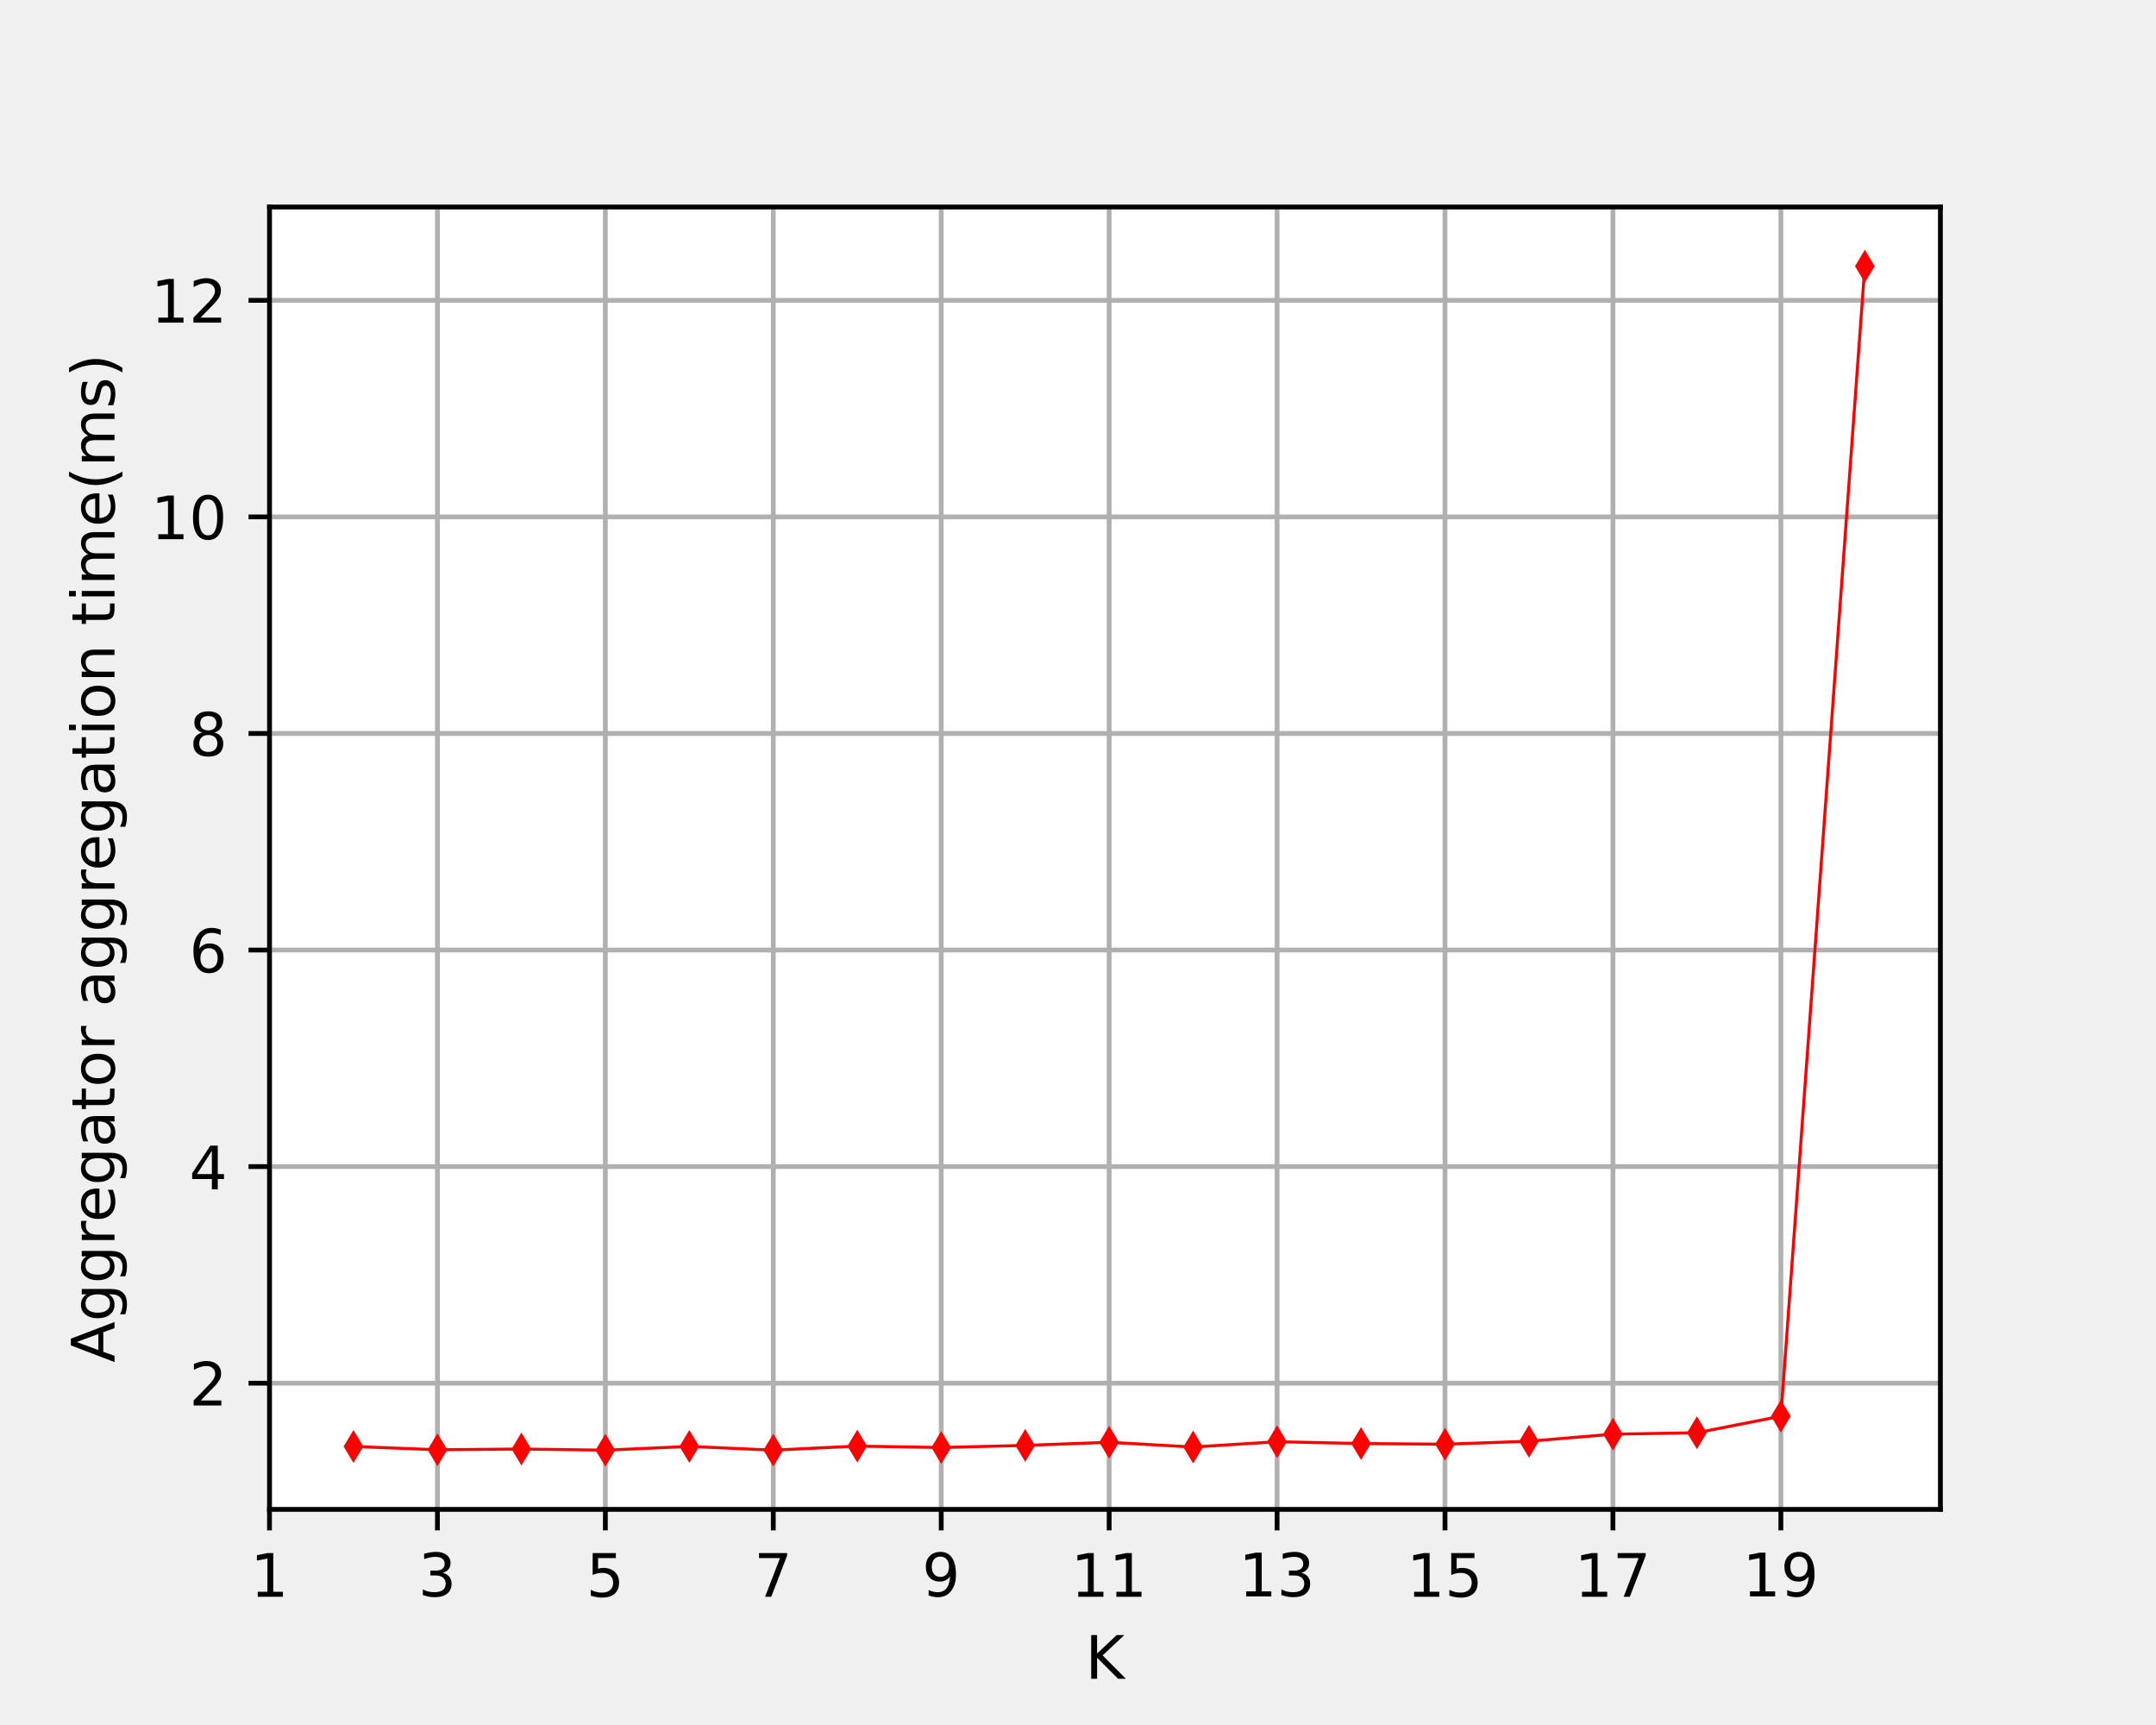
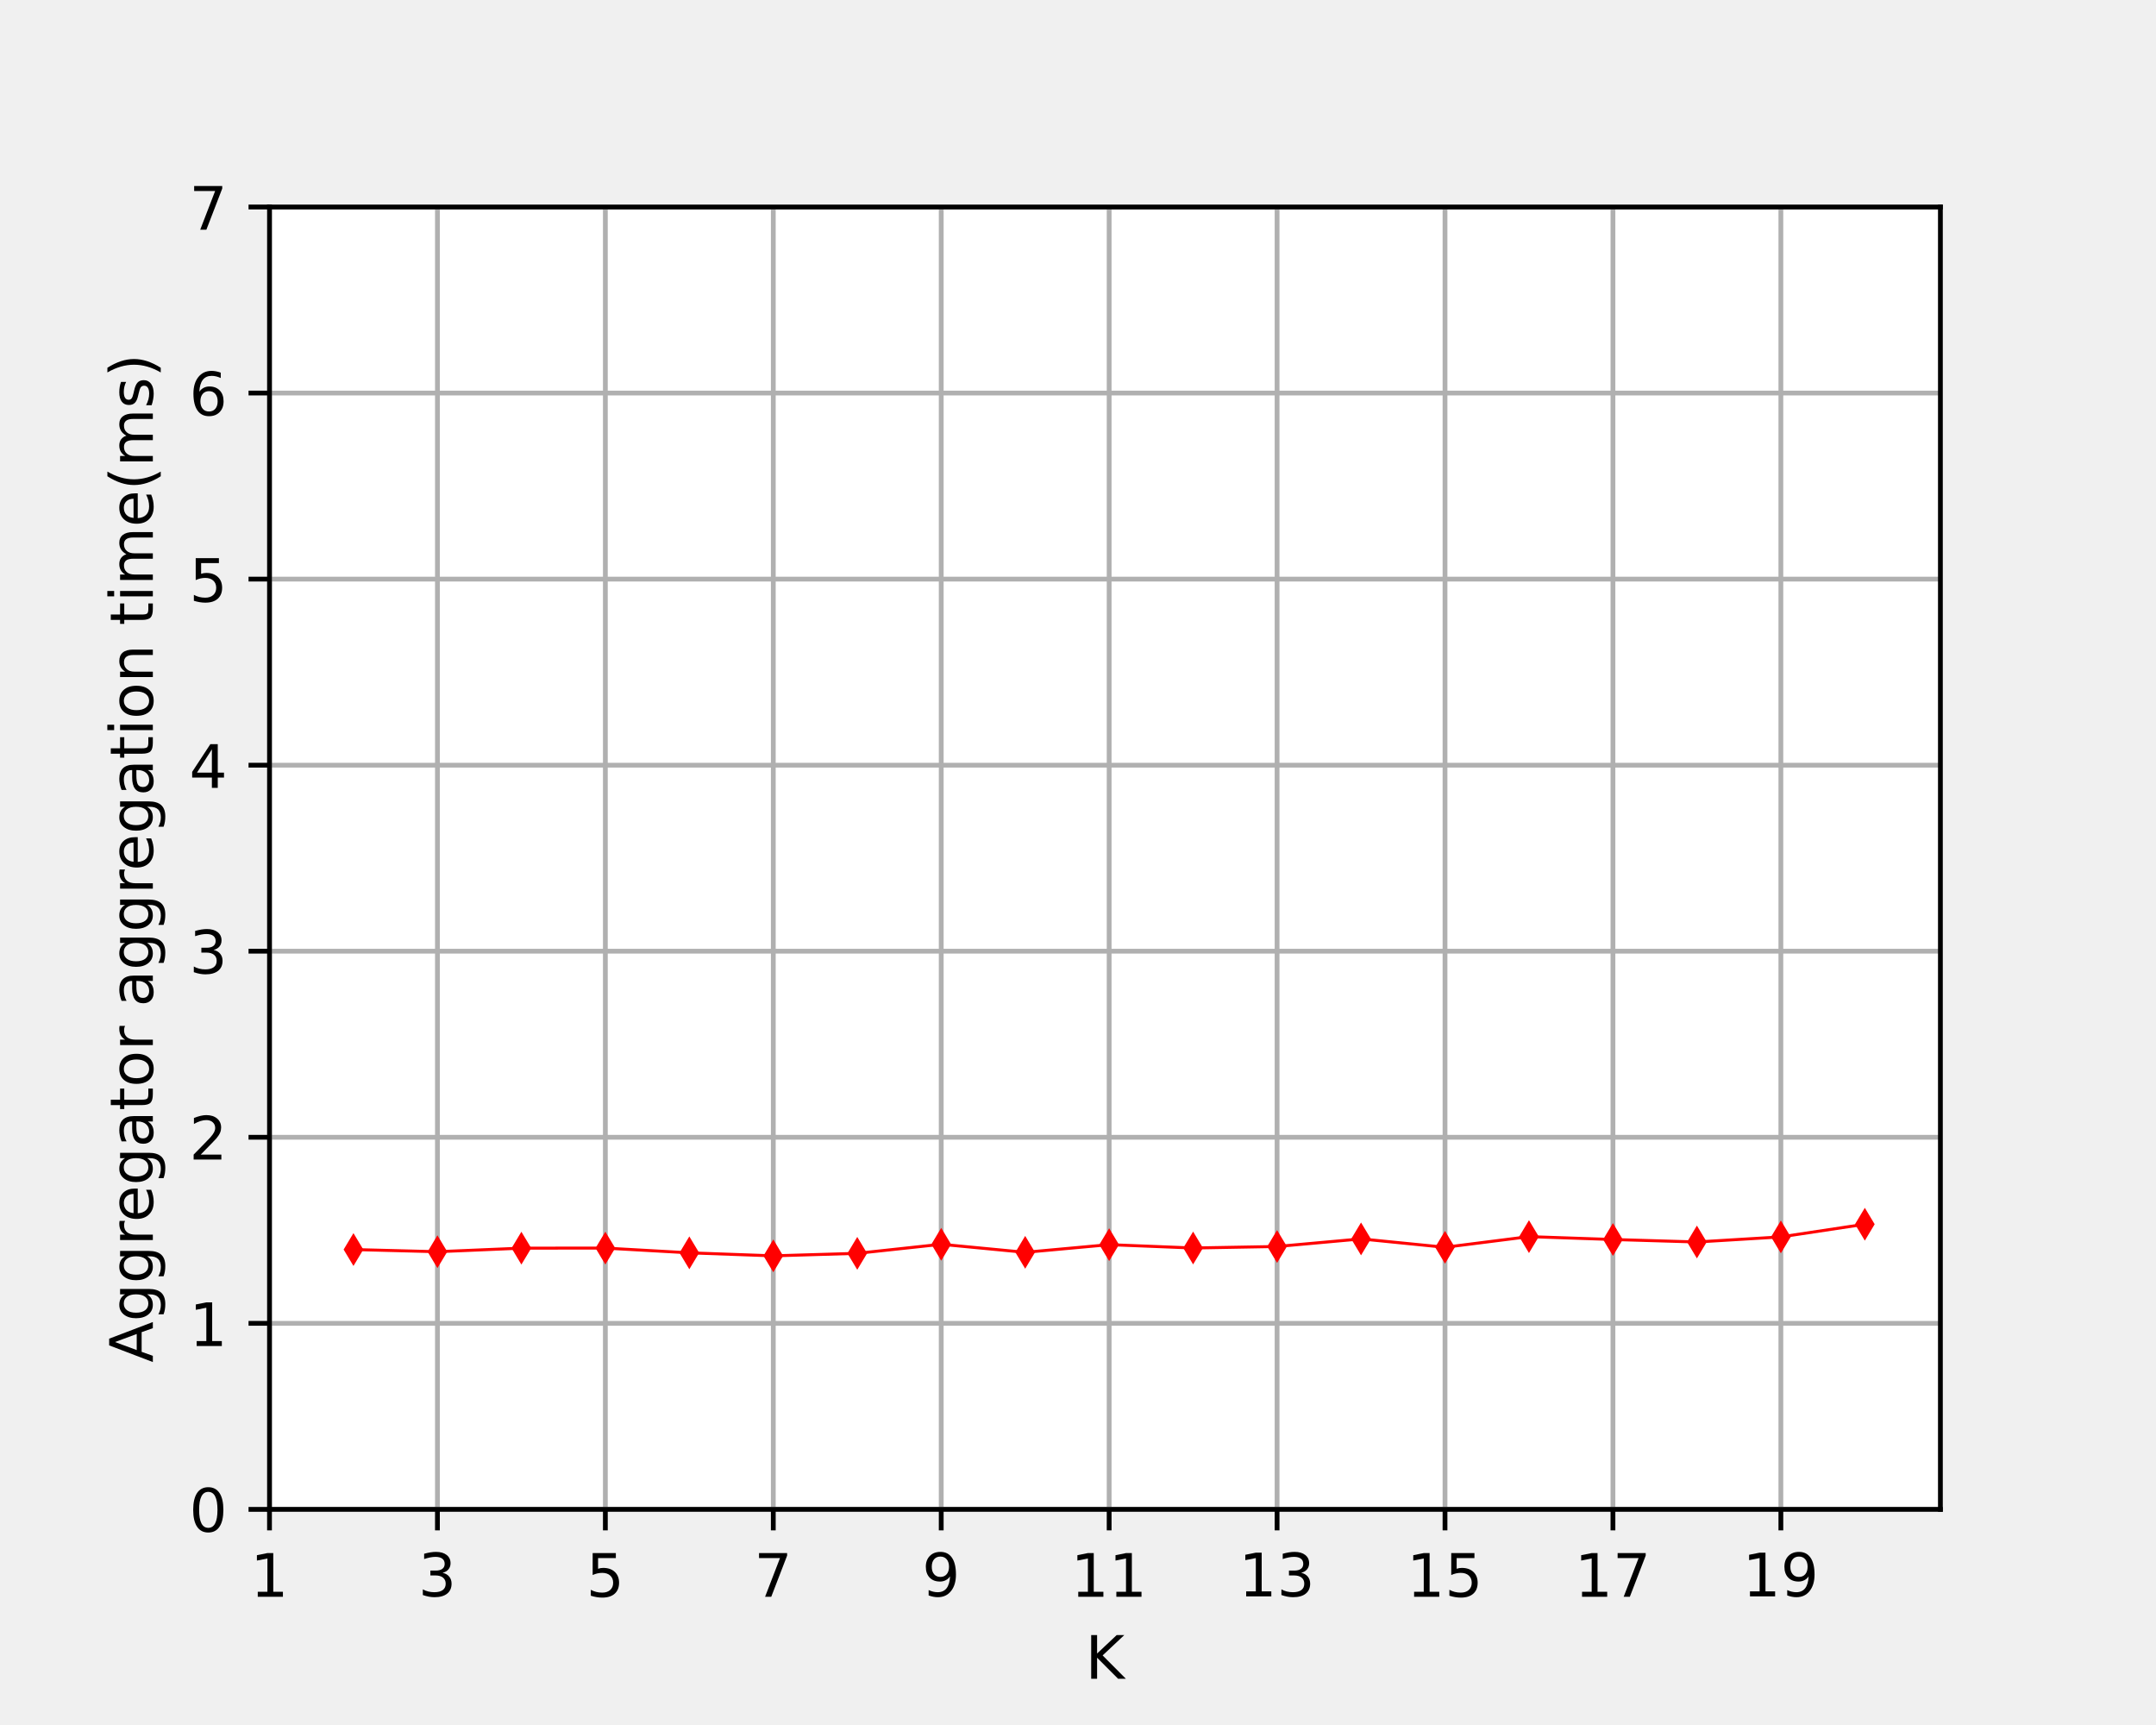
<svg xmlns="http://www.w3.org/2000/svg" xmlns:xlink="http://www.w3.org/1999/xlink" height="288pt" version="1.1" viewBox="0 0 360 288" width="360pt">
  <defs>
    <style type="text/css">*{stroke-linecap:butt;stroke-linejoin:round;}</style>
  </defs>
  <g id="figure_1">
    <g id="patch_1">
      <path d="M 0 288  L 360 288  L 360 0  L 0 0  z " style="fill:none;" />
    </g>
    <g id="axes_1">
      <g id="patch_2">
        <path d="M 45 252  L 324 252  L 324 34.56  L 45 34.56  z " style="fill:#ffffff;" />
      </g>
      <g id="matplotlib.axis_1">
        <g id="xtick_1">
          <g id="line2d_1">
-             <path clip-path="url(#pf68a6b77d2)" d="M 45 252  L 45 34.56  " style="fill:none;stroke:#b0b0b0;stroke-linecap:square;stroke-width:0.8;" />
+             <path clip-path="url(#p7894f41d4a)" d="M 45 252  L 45 34.56  " style="fill:none;stroke:#b0b0b0;stroke-linecap:square;stroke-width:0.8;" />
          </g>
          <g id="line2d_2">
            <defs>
-               <path d="M 0 0  L 0 3.5  " id="m1821b2b7ec" style="stroke:#000000;stroke-width:0.8;" />
+               <path d="M 0 0  L 0 3.5  " id="m516839c7db" style="stroke:#000000;stroke-width:0.8;" />
            </defs>
            <g>
-               <use style="stroke:#000000;stroke-width:0.8;" x="45" xlink:href="#m1821b2b7ec" y="252" />
+               <use style="stroke:#000000;stroke-width:0.8;" x="45" xlink:href="#m516839c7db" y="252" />
            </g>
          </g>
          <g id="text_1">
            <g transform="translate(41.8 266.5984)scale(0.1 -0.1)">
              <defs>
                <path d="M 12.406 8.297  L 28.516 8.297  L 28.516 63.922  L 10.984 60.406  L 10.984 69.391  L 28.422 72.906  L 38.281 72.906  L 38.281 8.297  L 54.391 8.297  L 54.391 0  L 12.406 0  z " id="DejaVuSans-49" />
              </defs>
              <use transform="translate(0 0.09375)" xlink:href="#DejaVuSans-49" />
            </g>
          </g>
        </g>
        <g id="xtick_2">
          <g id="line2d_3">
-             <path clip-path="url(#pf68a6b77d2)" d="M 73.04 252  L 73.04 34.56  " style="fill:none;stroke:#b0b0b0;stroke-linecap:square;stroke-width:0.8;" />
+             <path clip-path="url(#p7894f41d4a)" d="M 73.04 252  L 73.04 34.56  " style="fill:none;stroke:#b0b0b0;stroke-linecap:square;stroke-width:0.8;" />
          </g>
          <g id="line2d_4">
            <g>
-               <use style="stroke:#000000;stroke-width:0.8;" x="73.04" xlink:href="#m1821b2b7ec" y="252" />
+               <use style="stroke:#000000;stroke-width:0.8;" x="73.04" xlink:href="#m516839c7db" y="252" />
            </g>
          </g>
          <g id="text_2">
            <g transform="translate(69.8402 266.5984)scale(0.1 -0.1)">
              <defs>
                <path d="M 40.578 39.312  Q 47.656 37.797 51.625 33  Q 55.609 28.219 55.609 21.188  Q 55.609 10.406 48.188 4.484  Q 40.766 -1.422 27.094 -1.422  Q 22.516 -1.422 17.656 -0.516  Q 12.797 0.391 7.625 2.203  L 7.625 11.719  Q 11.719 9.328 16.594 8.109  Q 21.484 6.891 26.812 6.891  Q 36.078 6.891 40.938 10.547  Q 45.797 14.203 45.797 21.188  Q 45.797 27.641 41.281 31.266  Q 36.766 34.906 28.719 34.906  L 20.219 34.906  L 20.219 43.016  L 29.109 43.016  Q 36.375 43.016 40.234 45.922  Q 44.094 48.828 44.094 54.297  Q 44.094 59.906 40.109 62.906  Q 36.141 65.922 28.719 65.922  Q 24.656 65.922 20.016 65.031  Q 15.375 64.156 9.812 62.312  L 9.812 71.094  Q 15.438 72.656 20.344 73.438  Q 25.25 74.219 29.594 74.219  Q 40.828 74.219 47.359 69.109  Q 53.906 64.016 53.906 55.328  Q 53.906 49.266 50.438 45.094  Q 46.969 40.922 40.578 39.312  z " id="DejaVuSans-51" />
              </defs>
              <use transform="translate(0 0.78125)" xlink:href="#DejaVuSans-51" />
            </g>
          </g>
        </g>
        <g id="xtick_3">
          <g id="line2d_5">
-             <path clip-path="url(#pf68a6b77d2)" d="M 101.08 252  L 101.08 34.56  " style="fill:none;stroke:#b0b0b0;stroke-linecap:square;stroke-width:0.8;" />
+             <path clip-path="url(#p7894f41d4a)" d="M 101.08 252  L 101.08 34.56  " style="fill:none;stroke:#b0b0b0;stroke-linecap:square;stroke-width:0.8;" />
          </g>
          <g id="line2d_6">
            <g>
-               <use style="stroke:#000000;stroke-width:0.8;" x="101.08" xlink:href="#m1821b2b7ec" y="252" />
+               <use style="stroke:#000000;stroke-width:0.8;" x="101.08" xlink:href="#m516839c7db" y="252" />
            </g>
          </g>
          <g id="text_3">
            <g transform="translate(97.8804 266.5984)scale(0.1 -0.1)">
              <defs>
                <path d="M 10.797 72.906  L 49.516 72.906  L 49.516 64.594  L 19.828 64.594  L 19.828 46.734  Q 21.969 47.469 24.109 47.828  Q 26.266 48.188 28.422 48.188  Q 40.625 48.188 47.75 41.5  Q 54.891 34.812 54.891 23.391  Q 54.891 11.625 47.562 5.094  Q 40.234 -1.422 26.906 -1.422  Q 22.312 -1.422 17.547 -0.641  Q 12.797 0.141 7.719 1.703  L 7.719 11.625  Q 12.109 9.234 16.797 8.062  Q 21.484 6.891 26.703 6.891  Q 35.156 6.891 40.078 11.328  Q 45.016 15.766 45.016 23.391  Q 45.016 31 40.078 35.438  Q 35.156 39.891 26.703 39.891  Q 22.75 39.891 18.812 39.016  Q 14.891 38.141 10.797 36.281  z " id="DejaVuSans-53" />
              </defs>
              <use transform="translate(0 0.09375)" xlink:href="#DejaVuSans-53" />
            </g>
          </g>
        </g>
        <g id="xtick_4">
          <g id="line2d_7">
-             <path clip-path="url(#pf68a6b77d2)" d="M 129.121 252  L 129.121 34.56  " style="fill:none;stroke:#b0b0b0;stroke-linecap:square;stroke-width:0.8;" />
+             <path clip-path="url(#p7894f41d4a)" d="M 129.121 252  L 129.121 34.56  " style="fill:none;stroke:#b0b0b0;stroke-linecap:square;stroke-width:0.8;" />
          </g>
          <g id="line2d_8">
            <g>
-               <use style="stroke:#000000;stroke-width:0.8;" x="129.121" xlink:href="#m1821b2b7ec" y="252" />
+               <use style="stroke:#000000;stroke-width:0.8;" x="129.121" xlink:href="#m516839c7db" y="252" />
            </g>
          </g>
          <g id="text_4">
            <g transform="translate(125.9206 266.5984)scale(0.1 -0.1)">
              <defs>
                <path d="M 8.203 72.906  L 55.078 72.906  L 55.078 68.703  L 28.609 0  L 18.312 0  L 43.219 64.594  L 8.203 64.594  z " id="DejaVuSans-55" />
              </defs>
              <use transform="translate(0 0.09375)" xlink:href="#DejaVuSans-55" />
            </g>
          </g>
        </g>
        <g id="xtick_5">
          <g id="line2d_9">
-             <path clip-path="url(#pf68a6b77d2)" d="M 157.161 252  L 157.161 34.56  " style="fill:none;stroke:#b0b0b0;stroke-linecap:square;stroke-width:0.8;" />
+             <path clip-path="url(#p7894f41d4a)" d="M 157.161 252  L 157.161 34.56  " style="fill:none;stroke:#b0b0b0;stroke-linecap:square;stroke-width:0.8;" />
          </g>
          <g id="line2d_10">
            <g>
-               <use style="stroke:#000000;stroke-width:0.8;" x="157.161" xlink:href="#m1821b2b7ec" y="252" />
+               <use style="stroke:#000000;stroke-width:0.8;" x="157.161" xlink:href="#m516839c7db" y="252" />
            </g>
          </g>
          <g id="text_5">
            <g transform="translate(153.9608 266.5984)scale(0.1 -0.1)">
              <defs>
                <path d="M 10.984 1.516  L 10.984 10.5  Q 14.703 8.734 18.5 7.812  Q 22.312 6.891 25.984 6.891  Q 35.75 6.891 40.891 13.453  Q 46.047 20.016 46.781 33.406  Q 43.953 29.203 39.594 26.953  Q 35.25 24.703 29.984 24.703  Q 19.047 24.703 12.672 31.312  Q 6.297 37.938 6.297 49.422  Q 6.297 60.641 12.938 67.422  Q 19.578 74.219 30.609 74.219  Q 43.266 74.219 49.922 64.516  Q 56.594 54.828 56.594 36.375  Q 56.594 19.141 48.406 8.859  Q 40.234 -1.422 26.422 -1.422  Q 22.703 -1.422 18.891 -0.688  Q 15.094 0.047 10.984 1.516  z M 30.609 32.422  Q 37.25 32.422 41.125 36.953  Q 45.016 41.5 45.016 49.422  Q 45.016 57.281 41.125 61.844  Q 37.25 66.406 30.609 66.406  Q 23.969 66.406 20.094 61.844  Q 16.219 57.281 16.219 49.422  Q 16.219 41.5 20.094 36.953  Q 23.969 32.422 30.609 32.422  z " id="DejaVuSans-57" />
              </defs>
              <use transform="translate(0 0.78125)" xlink:href="#DejaVuSans-57" />
            </g>
          </g>
        </g>
        <g id="xtick_6">
          <g id="line2d_11">
-             <path clip-path="url(#pf68a6b77d2)" d="M 185.201 252  L 185.201 34.56  " style="fill:none;stroke:#b0b0b0;stroke-linecap:square;stroke-width:0.8;" />
+             <path clip-path="url(#p7894f41d4a)" d="M 185.201 252  L 185.201 34.56  " style="fill:none;stroke:#b0b0b0;stroke-linecap:square;stroke-width:0.8;" />
          </g>
          <g id="line2d_12">
            <g>
-               <use style="stroke:#000000;stroke-width:0.8;" x="185.201" xlink:href="#m1821b2b7ec" y="252" />
+               <use style="stroke:#000000;stroke-width:0.8;" x="185.201" xlink:href="#m516839c7db" y="252" />
            </g>
          </g>
          <g id="text_6">
            <g transform="translate(178.801 266.5984)scale(0.1 -0.1)">
              <use transform="translate(0 0.09375)" xlink:href="#DejaVuSans-49" />
              <use transform="translate(63.62305 0.09375)" xlink:href="#DejaVuSans-49" />
            </g>
          </g>
        </g>
        <g id="xtick_7">
          <g id="line2d_13">
-             <path clip-path="url(#pf68a6b77d2)" d="M 213.241 252  L 213.241 34.56  " style="fill:none;stroke:#b0b0b0;stroke-linecap:square;stroke-width:0.8;" />
+             <path clip-path="url(#p7894f41d4a)" d="M 213.241 252  L 213.241 34.56  " style="fill:none;stroke:#b0b0b0;stroke-linecap:square;stroke-width:0.8;" />
          </g>
          <g id="line2d_14">
            <g>
-               <use style="stroke:#000000;stroke-width:0.8;" x="213.241" xlink:href="#m1821b2b7ec" y="252" />
+               <use style="stroke:#000000;stroke-width:0.8;" x="213.241" xlink:href="#m516839c7db" y="252" />
            </g>
          </g>
          <g id="text_7">
            <g transform="translate(206.8412 266.5984)scale(0.1 -0.1)">
              <use transform="translate(0 0.78125)" xlink:href="#DejaVuSans-49" />
              <use transform="translate(63.62305 0.78125)" xlink:href="#DejaVuSans-51" />
            </g>
          </g>
        </g>
        <g id="xtick_8">
          <g id="line2d_15">
-             <path clip-path="url(#pf68a6b77d2)" d="M 241.281 252  L 241.281 34.56  " style="fill:none;stroke:#b0b0b0;stroke-linecap:square;stroke-width:0.8;" />
+             <path clip-path="url(#p7894f41d4a)" d="M 241.281 252  L 241.281 34.56  " style="fill:none;stroke:#b0b0b0;stroke-linecap:square;stroke-width:0.8;" />
          </g>
          <g id="line2d_16">
            <g>
-               <use style="stroke:#000000;stroke-width:0.8;" x="241.281" xlink:href="#m1821b2b7ec" y="252" />
+               <use style="stroke:#000000;stroke-width:0.8;" x="241.281" xlink:href="#m516839c7db" y="252" />
            </g>
          </g>
          <g id="text_8">
            <g transform="translate(234.8814 266.5984)scale(0.1 -0.1)">
              <use transform="translate(0 0.09375)" xlink:href="#DejaVuSans-49" />
              <use transform="translate(63.62305 0.09375)" xlink:href="#DejaVuSans-53" />
            </g>
          </g>
        </g>
        <g id="xtick_9">
          <g id="line2d_17">
-             <path clip-path="url(#pf68a6b77d2)" d="M 269.322 252  L 269.322 34.56  " style="fill:none;stroke:#b0b0b0;stroke-linecap:square;stroke-width:0.8;" />
+             <path clip-path="url(#p7894f41d4a)" d="M 269.322 252  L 269.322 34.56  " style="fill:none;stroke:#b0b0b0;stroke-linecap:square;stroke-width:0.8;" />
          </g>
          <g id="line2d_18">
            <g>
-               <use style="stroke:#000000;stroke-width:0.8;" x="269.322" xlink:href="#m1821b2b7ec" y="252" />
+               <use style="stroke:#000000;stroke-width:0.8;" x="269.322" xlink:href="#m516839c7db" y="252" />
            </g>
          </g>
          <g id="text_9">
            <g transform="translate(262.9216 266.5984)scale(0.1 -0.1)">
              <use transform="translate(0 0.09375)" xlink:href="#DejaVuSans-49" />
              <use transform="translate(63.62305 0.09375)" xlink:href="#DejaVuSans-55" />
            </g>
          </g>
        </g>
        <g id="xtick_10">
          <g id="line2d_19">
-             <path clip-path="url(#pf68a6b77d2)" d="M 297.362 252  L 297.362 34.56  " style="fill:none;stroke:#b0b0b0;stroke-linecap:square;stroke-width:0.8;" />
+             <path clip-path="url(#p7894f41d4a)" d="M 297.362 252  L 297.362 34.56  " style="fill:none;stroke:#b0b0b0;stroke-linecap:square;stroke-width:0.8;" />
          </g>
          <g id="line2d_20">
            <g>
-               <use style="stroke:#000000;stroke-width:0.8;" x="297.362" xlink:href="#m1821b2b7ec" y="252" />
+               <use style="stroke:#000000;stroke-width:0.8;" x="297.362" xlink:href="#m516839c7db" y="252" />
            </g>
          </g>
          <g id="text_10">
            <g transform="translate(290.9618 266.5984)scale(0.1 -0.1)">
              <use transform="translate(0 0.78125)" xlink:href="#DejaVuSans-49" />
              <use transform="translate(63.62305 0.78125)" xlink:href="#DejaVuSans-57" />
            </g>
          </g>
        </g>
        <g id="text_11">
          <g transform="translate(181.2211 280.2766)scale(0.1 -0.1)">
            <defs>
              <path d="M 9.812 72.906  L 19.672 72.906  L 19.672 42.094  L 52.391 72.906  L 65.094 72.906  L 28.906 38.922  L 67.672 0  L 54.688 0  L 19.672 35.109  L 19.672 0  L 9.812 0  z " id="DejaVuSans-75" />
            </defs>
            <use xlink:href="#DejaVuSans-75" />
          </g>
        </g>
      </g>
      <g id="matplotlib.axis_2">
        <g id="ytick_1">
          <g id="line2d_21">
-             <path clip-path="url(#pf68a6b77d2)" d="M 45 230.93  L 324 230.93  " style="fill:none;stroke:#b0b0b0;stroke-linecap:square;stroke-width:0.8;" />
+             <path clip-path="url(#p7894f41d4a)" d="M 45 252  L 324 252  " style="fill:none;stroke:#b0b0b0;stroke-linecap:square;stroke-width:0.8;" />
          </g>
          <g id="line2d_22">
            <defs>
-               <path d="M 0 0  L -3.5 0  " id="ma2c672381b" style="stroke:#000000;stroke-width:0.8;" />
+               <path d="M 0 0  L -3.5 0  " id="m146c6a3106" style="stroke:#000000;stroke-width:0.8;" />
            </defs>
            <g>
-               <use style="stroke:#000000;stroke-width:0.8;" x="45" xlink:href="#ma2c672381b" y="230.93" />
+               <use style="stroke:#000000;stroke-width:0.8;" x="45" xlink:href="#m146c6a3106" y="252" />
            </g>
          </g>
          <g id="text_12">
-             <g transform="translate(31.6 234.7288)scale(0.1 -0.1)">
-               <defs>
-                 <path d="M 19.188 8.297  L 53.609 8.297  L 53.609 0  L 7.328 0  L 7.328 8.297  Q 12.938 14.109 22.625 23.891  Q 32.328 33.688 34.812 36.531  Q 39.547 41.844 41.422 45.531  Q 43.312 49.219 43.312 52.781  Q 43.312 58.594 39.234 62.25  Q 35.156 65.922 28.609 65.922  Q 23.969 65.922 18.812 64.312  Q 13.672 62.703 7.812 59.422  L 7.812 69.391  Q 13.766 71.781 18.938 73  Q 24.125 74.219 28.422 74.219  Q 39.75 74.219 46.484 68.547  Q 53.219 62.891 53.219 53.422  Q 53.219 48.922 51.531 44.891  Q 49.859 40.875 45.406 35.406  Q 44.188 33.984 37.641 27.219  Q 31.109 20.453 19.188 8.297  z " id="DejaVuSans-50" />
-               </defs>
-               <use transform="translate(0 0.78125)" xlink:href="#DejaVuSans-50" />
+             <g transform="translate(31.6 255.7992)scale(0.1 -0.1)">
+               <defs>
+                 <path d="M 31.781 66.406  Q 24.172 66.406 20.328 58.906  Q 16.5 51.422 16.5 36.375  Q 16.5 21.391 20.328 13.891  Q 24.172 6.391 31.781 6.391  Q 39.453 6.391 43.281 13.891  Q 47.125 21.391 47.125 36.375  Q 47.125 51.422 43.281 58.906  Q 39.453 66.406 31.781 66.406  z M 31.781 74.219  Q 44.047 74.219 50.516 64.516  Q 56.984 54.828 56.984 36.375  Q 56.984 17.969 50.516 8.266  Q 44.047 -1.422 31.781 -1.422  Q 19.531 -1.422 13.062 8.266  Q 6.594 17.969 6.594 36.375  Q 6.594 54.828 13.062 64.516  Q 19.531 74.219 31.781 74.219  z " id="DejaVuSans-48" />
+               </defs>
+               <use transform="translate(0 0.78125)" xlink:href="#DejaVuSans-48" />
            </g>
          </g>
        </g>
        <g id="ytick_2">
          <g id="line2d_23">
-             <path clip-path="url(#pf68a6b77d2)" d="M 45 194.772  L 324 194.772  " style="fill:none;stroke:#b0b0b0;stroke-linecap:square;stroke-width:0.8;" />
+             <path clip-path="url(#p7894f41d4a)" d="M 45 220.937  L 324 220.937  " style="fill:none;stroke:#b0b0b0;stroke-linecap:square;stroke-width:0.8;" />
          </g>
          <g id="line2d_24">
            <g>
-               <use style="stroke:#000000;stroke-width:0.8;" x="45" xlink:href="#ma2c672381b" y="194.772" />
+               <use style="stroke:#000000;stroke-width:0.8;" x="45" xlink:href="#m146c6a3106" y="220.937" />
            </g>
          </g>
          <g id="text_13">
-             <g transform="translate(31.6 198.5714)scale(0.1 -0.1)">
-               <defs>
-                 <path d="M 37.797 64.312  L 12.891 25.391  L 37.797 25.391  z M 35.203 72.906  L 47.609 72.906  L 47.609 25.391  L 58.016 25.391  L 58.016 17.188  L 47.609 17.188  L 47.609 0  L 37.797 0  L 37.797 17.188  L 4.891 17.188  L 4.891 26.703  z " id="DejaVuSans-52" />
-               </defs>
-               <use transform="translate(0 0.09375)" xlink:href="#DejaVuSans-52" />
+             <g transform="translate(31.6 224.7364)scale(0.1 -0.1)">
+               <use transform="translate(0 0.09375)" xlink:href="#DejaVuSans-49" />
            </g>
          </g>
        </g>
        <g id="ytick_3">
          <g id="line2d_25">
-             <path clip-path="url(#pf68a6b77d2)" d="M 45 158.615  L 324 158.615  " style="fill:none;stroke:#b0b0b0;stroke-linecap:square;stroke-width:0.8;" />
+             <path clip-path="url(#p7894f41d4a)" d="M 45 189.874  L 324 189.874  " style="fill:none;stroke:#b0b0b0;stroke-linecap:square;stroke-width:0.8;" />
          </g>
          <g id="line2d_26">
            <g>
-               <use style="stroke:#000000;stroke-width:0.8;" x="45" xlink:href="#ma2c672381b" y="158.615" />
+               <use style="stroke:#000000;stroke-width:0.8;" x="45" xlink:href="#m146c6a3106" y="189.874" />
            </g>
          </g>
          <g id="text_14">
-             <g transform="translate(31.6 162.4141)scale(0.1 -0.1)">
-               <defs>
-                 <path d="M 33.016 40.375  Q 26.375 40.375 22.484 35.828  Q 18.609 31.297 18.609 23.391  Q 18.609 15.531 22.484 10.953  Q 26.375 6.391 33.016 6.391  Q 39.656 6.391 43.531 10.953  Q 47.406 15.531 47.406 23.391  Q 47.406 31.297 43.531 35.828  Q 39.656 40.375 33.016 40.375  z M 52.594 71.297  L 52.594 62.312  Q 48.875 64.062 45.094 64.984  Q 41.312 65.922 37.594 65.922  Q 27.828 65.922 22.672 59.328  Q 17.531 52.734 16.797 39.406  Q 19.672 43.656 24.016 45.922  Q 28.375 48.188 33.594 48.188  Q 44.578 48.188 50.953 41.516  Q 57.328 34.859 57.328 23.391  Q 57.328 12.156 50.688 5.359  Q 44.047 -1.422 33.016 -1.422  Q 20.359 -1.422 13.672 8.266  Q 6.984 17.969 6.984 36.375  Q 6.984 53.656 15.188 63.938  Q 23.391 74.219 37.203 74.219  Q 40.922 74.219 44.703 73.484  Q 48.484 72.75 52.594 71.297  z " id="DejaVuSans-54" />
-               </defs>
-               <use transform="translate(0 0.78125)" xlink:href="#DejaVuSans-54" />
+             <g transform="translate(31.6 193.6735)scale(0.1 -0.1)">
+               <defs>
+                 <path d="M 19.188 8.297  L 53.609 8.297  L 53.609 0  L 7.328 0  L 7.328 8.297  Q 12.938 14.109 22.625 23.891  Q 32.328 33.688 34.812 36.531  Q 39.547 41.844 41.422 45.531  Q 43.312 49.219 43.312 52.781  Q 43.312 58.594 39.234 62.25  Q 35.156 65.922 28.609 65.922  Q 23.969 65.922 18.812 64.312  Q 13.672 62.703 7.812 59.422  L 7.812 69.391  Q 13.766 71.781 18.938 73  Q 24.125 74.219 28.422 74.219  Q 39.75 74.219 46.484 68.547  Q 53.219 62.891 53.219 53.422  Q 53.219 48.922 51.531 44.891  Q 49.859 40.875 45.406 35.406  Q 44.188 33.984 37.641 27.219  Q 31.109 20.453 19.188 8.297  z " id="DejaVuSans-50" />
+               </defs>
+               <use transform="translate(0 0.78125)" xlink:href="#DejaVuSans-50" />
            </g>
          </g>
        </g>
        <g id="ytick_4">
          <g id="line2d_27">
-             <path clip-path="url(#pf68a6b77d2)" d="M 45 122.458  L 324 122.458  " style="fill:none;stroke:#b0b0b0;stroke-linecap:square;stroke-width:0.8;" />
+             <path clip-path="url(#p7894f41d4a)" d="M 45 158.811  L 324 158.811  " style="fill:none;stroke:#b0b0b0;stroke-linecap:square;stroke-width:0.8;" />
          </g>
          <g id="line2d_28">
            <g>
-               <use style="stroke:#000000;stroke-width:0.8;" x="45" xlink:href="#ma2c672381b" y="122.458" />
+               <use style="stroke:#000000;stroke-width:0.8;" x="45" xlink:href="#m146c6a3106" y="158.811" />
            </g>
          </g>
          <g id="text_15">
-             <g transform="translate(31.6 126.2568)scale(0.1 -0.1)">
-               <defs>
-                 <path d="M 31.781 34.625  Q 24.75 34.625 20.719 30.859  Q 16.703 27.094 16.703 20.516  Q 16.703 13.922 20.719 10.156  Q 24.75 6.391 31.781 6.391  Q 38.812 6.391 42.859 10.172  Q 46.922 13.969 46.922 20.516  Q 46.922 27.094 42.891 30.859  Q 38.875 34.625 31.781 34.625  z M 21.922 38.812  Q 15.578 40.375 12.031 44.719  Q 8.5 49.078 8.5 55.328  Q 8.5 64.062 14.719 69.141  Q 20.953 74.219 31.781 74.219  Q 42.672 74.219 48.875 69.141  Q 55.078 64.062 55.078 55.328  Q 55.078 49.078 51.531 44.719  Q 48 40.375 41.703 38.812  Q 48.828 37.156 52.797 32.312  Q 56.781 27.484 56.781 20.516  Q 56.781 9.906 50.312 4.234  Q 43.844 -1.422 31.781 -1.422  Q 19.734 -1.422 13.25 4.234  Q 6.781 9.906 6.781 20.516  Q 6.781 27.484 10.781 32.312  Q 14.797 37.156 21.922 38.812  z M 18.312 54.391  Q 18.312 48.734 21.844 45.562  Q 25.391 42.391 31.781 42.391  Q 38.141 42.391 41.719 45.562  Q 45.312 48.734 45.312 54.391  Q 45.312 60.062 41.719 63.234  Q 38.141 66.406 31.781 66.406  Q 25.391 66.406 21.844 63.234  Q 18.312 60.062 18.312 54.391  z " id="DejaVuSans-56" />
-               </defs>
-               <use transform="translate(0 0.78125)" xlink:href="#DejaVuSans-56" />
+             <g transform="translate(31.6 162.6106)scale(0.1 -0.1)">
+               <use transform="translate(0 0.78125)" xlink:href="#DejaVuSans-51" />
            </g>
          </g>
        </g>
        <g id="ytick_5">
          <g id="line2d_29">
-             <path clip-path="url(#pf68a6b77d2)" d="M 45 86.3  L 324 86.3  " style="fill:none;stroke:#b0b0b0;stroke-linecap:square;stroke-width:0.8;" />
+             <path clip-path="url(#p7894f41d4a)" d="M 45 127.749  L 324 127.749  " style="fill:none;stroke:#b0b0b0;stroke-linecap:square;stroke-width:0.8;" />
          </g>
          <g id="line2d_30">
            <g>
-               <use style="stroke:#000000;stroke-width:0.8;" x="45" xlink:href="#ma2c672381b" y="86.3" />
+               <use style="stroke:#000000;stroke-width:0.8;" x="45" xlink:href="#m146c6a3106" y="127.749" />
            </g>
          </g>
          <g id="text_16">
-             <g transform="translate(25.2 90.09946)scale(0.1 -0.1)">
-               <defs>
-                 <path d="M 31.781 66.406  Q 24.172 66.406 20.328 58.906  Q 16.5 51.422 16.5 36.375  Q 16.5 21.391 20.328 13.891  Q 24.172 6.391 31.781 6.391  Q 39.453 6.391 43.281 13.891  Q 47.125 21.391 47.125 36.375  Q 47.125 51.422 43.281 58.906  Q 39.453 66.406 31.781 66.406  z M 31.781 74.219  Q 44.047 74.219 50.516 64.516  Q 56.984 54.828 56.984 36.375  Q 56.984 17.969 50.516 8.266  Q 44.047 -1.422 31.781 -1.422  Q 19.531 -1.422 13.062 8.266  Q 6.594 17.969 6.594 36.375  Q 6.594 54.828 13.062 64.516  Q 19.531 74.219 31.781 74.219  z " id="DejaVuSans-48" />
-               </defs>
-               <use transform="translate(0 0.78125)" xlink:href="#DejaVuSans-49" />
-               <use transform="translate(63.62305 0.78125)" xlink:href="#DejaVuSans-48" />
+             <g transform="translate(31.6 131.5478)scale(0.1 -0.1)">
+               <defs>
+                 <path d="M 37.797 64.312  L 12.891 25.391  L 37.797 25.391  z M 35.203 72.906  L 47.609 72.906  L 47.609 25.391  L 58.016 25.391  L 58.016 17.188  L 47.609 17.188  L 47.609 0  L 37.797 0  L 37.797 17.188  L 4.891 17.188  L 4.891 26.703  z " id="DejaVuSans-52" />
+               </defs>
+               <use transform="translate(0 0.09375)" xlink:href="#DejaVuSans-52" />
            </g>
          </g>
        </g>
        <g id="ytick_6">
          <g id="line2d_31">
-             <path clip-path="url(#pf68a6b77d2)" d="M 45 50.143  L 324 50.143  " style="fill:none;stroke:#b0b0b0;stroke-linecap:square;stroke-width:0.8;" />
+             <path clip-path="url(#p7894f41d4a)" d="M 45 96.686  L 324 96.686  " style="fill:none;stroke:#b0b0b0;stroke-linecap:square;stroke-width:0.8;" />
          </g>
          <g id="line2d_32">
            <g>
-               <use style="stroke:#000000;stroke-width:0.8;" x="45" xlink:href="#ma2c672381b" y="50.143" />
+               <use style="stroke:#000000;stroke-width:0.8;" x="45" xlink:href="#m146c6a3106" y="96.686" />
            </g>
          </g>
          <g id="text_17">
-             <g transform="translate(25.2 53.94213)scale(0.1 -0.1)">
-               <use transform="translate(0 0.78125)" xlink:href="#DejaVuSans-49" />
-               <use transform="translate(63.62305 0.78125)" xlink:href="#DejaVuSans-50" />
-             </g>
-           </g>
-         </g>
-         <g id="text_18">
-           <g transform="translate(19.12031 227.48)rotate(-90)scale(0.1 -0.1)">
+             <g transform="translate(31.6 100.4849)scale(0.1 -0.1)">
+               <use transform="translate(0 0.09375)" xlink:href="#DejaVuSans-53" />
+             </g>
+           </g>
+         </g>
+         <g id="ytick_7">
+           <g id="line2d_33">
+             <path clip-path="url(#p7894f41d4a)" d="M 45 65.623  L 324 65.623  " style="fill:none;stroke:#b0b0b0;stroke-linecap:square;stroke-width:0.8;" />
+           </g>
+           <g id="line2d_34">
+             <g>
+               <use style="stroke:#000000;stroke-width:0.8;" x="45" xlink:href="#m146c6a3106" y="65.623" />
+             </g>
+           </g>
+           <g id="text_18">
+             <g transform="translate(31.6 69.42208)scale(0.1 -0.1)">
+               <defs>
+                 <path d="M 33.016 40.375  Q 26.375 40.375 22.484 35.828  Q 18.609 31.297 18.609 23.391  Q 18.609 15.531 22.484 10.953  Q 26.375 6.391 33.016 6.391  Q 39.656 6.391 43.531 10.953  Q 47.406 15.531 47.406 23.391  Q 47.406 31.297 43.531 35.828  Q 39.656 40.375 33.016 40.375  z M 52.594 71.297  L 52.594 62.312  Q 48.875 64.062 45.094 64.984  Q 41.312 65.922 37.594 65.922  Q 27.828 65.922 22.672 59.328  Q 17.531 52.734 16.797 39.406  Q 19.672 43.656 24.016 45.922  Q 28.375 48.188 33.594 48.188  Q 44.578 48.188 50.953 41.516  Q 57.328 34.859 57.328 23.391  Q 57.328 12.156 50.688 5.359  Q 44.047 -1.422 33.016 -1.422  Q 20.359 -1.422 13.672 8.266  Q 6.984 17.969 6.984 36.375  Q 6.984 53.656 15.188 63.938  Q 23.391 74.219 37.203 74.219  Q 40.922 74.219 44.703 73.484  Q 48.484 72.75 52.594 71.297  z " id="DejaVuSans-54" />
+               </defs>
+               <use transform="translate(0 0.78125)" xlink:href="#DejaVuSans-54" />
+             </g>
+           </g>
+         </g>
+         <g id="ytick_8">
+           <g id="line2d_35">
+             <path clip-path="url(#p7894f41d4a)" d="M 45 34.56  L 324 34.56  " style="fill:none;stroke:#b0b0b0;stroke-linecap:square;stroke-width:0.8;" />
+           </g>
+           <g id="line2d_36">
+             <g>
+               <use style="stroke:#000000;stroke-width:0.8;" x="45" xlink:href="#m146c6a3106" y="34.56" />
+             </g>
+           </g>
+           <g id="text_19">
+             <g transform="translate(31.6 38.35922)scale(0.1 -0.1)">
+               <use transform="translate(0 0.09375)" xlink:href="#DejaVuSans-55" />
+             </g>
+           </g>
+         </g>
+         <g id="text_20">
+           <g transform="translate(25.52031 227.48)rotate(-90)scale(0.1 -0.1)">
            <defs>
              <path d="M 34.188 63.188  L 20.797 26.906  L 47.609 26.906  z M 28.609 72.906  L 39.797 72.906  L 67.578 0  L 57.328 0  L 50.688 18.703  L 17.828 18.703  L 11.188 0  L 0.781 0  z " id="DejaVuSans-65" />
              <path d="M 45.406 27.984  Q 45.406 37.75 41.375 43.109  Q 37.359 48.484 30.078 48.484  Q 22.859 48.484 18.828 43.109  Q 14.797 37.75 14.797 27.984  Q 14.797 18.266 18.828 12.891  Q 22.859 7.516 30.078 7.516  Q 37.359 7.516 41.375 12.891  Q 45.406 18.266 45.406 27.984  z M 54.391 6.781  Q 54.391 -7.172 48.188 -13.984  Q 42 -20.797 29.203 -20.797  Q 24.469 -20.797 20.266 -20.094  Q 16.062 -19.391 12.109 -17.922  L 12.109 -9.188  Q 16.062 -11.328 19.922 -12.344  Q 23.781 -13.375 27.781 -13.375  Q 36.625 -13.375 41.016 -8.766  Q 45.406 -4.156 45.406 5.172  L 45.406 9.625  Q 42.625 4.781 38.281 2.391  Q 33.938 0 27.875 0  Q 17.828 0 11.672 7.656  Q 5.516 15.328 5.516 27.984  Q 5.516 40.672 11.672 48.328  Q 17.828 56 27.875 56  Q 33.938 56 38.281 53.609  Q 42.625 51.219 45.406 46.391  L 45.406 54.688  L 54.391 54.688  z " id="DejaVuSans-103" />
              <path d="M 41.109 46.297  Q 39.594 47.172 37.812 47.578  Q 36.031 48 33.891 48  Q 26.266 48 22.188 43.047  Q 18.109 38.094 18.109 28.812  L 18.109 0  L 9.078 0  L 9.078 54.688  L 18.109 54.688  L 18.109 46.188  Q 20.953 51.172 25.484 53.578  Q 30.031 56 36.531 56  Q 37.453 56 38.578 55.875  Q 39.703 55.766 41.062 55.516  z " id="DejaVuSans-114" />
              <path d="M 56.203 29.594  L 56.203 25.203  L 14.891 25.203  Q 15.484 15.922 20.484 11.062  Q 25.484 6.203 34.422 6.203  Q 39.594 6.203 44.453 7.469  Q 49.312 8.734 54.109 11.281  L 54.109 2.781  Q 49.266 0.734 44.188 -0.344  Q 39.109 -1.422 33.891 -1.422  Q 20.797 -1.422 13.156 6.188  Q 5.516 13.812 5.516 26.812  Q 5.516 40.234 12.766 48.109  Q 20.016 56 32.328 56  Q 43.359 56 49.781 48.891  Q 56.203 41.797 56.203 29.594  z M 47.219 32.234  Q 47.125 39.594 43.094 43.984  Q 39.062 48.391 32.422 48.391  Q 24.906 48.391 20.391 44.141  Q 15.875 39.891 15.188 32.172  z " id="DejaVuSans-101" />
              <path d="M 34.281 27.484  Q 23.391 27.484 19.188 25  Q 14.984 22.516 14.984 16.5  Q 14.984 11.719 18.141 8.906  Q 21.297 6.109 26.703 6.109  Q 34.188 6.109 38.703 11.406  Q 43.219 16.703 43.219 25.484  L 43.219 27.484  z M 52.203 31.203  L 52.203 0  L 43.219 0  L 43.219 8.297  Q 40.141 3.328 35.547 0.953  Q 30.953 -1.422 24.312 -1.422  Q 15.922 -1.422 10.953 3.297  Q 6 8.016 6 15.922  Q 6 25.141 12.172 29.828  Q 18.359 34.516 30.609 34.516  L 43.219 34.516  L 43.219 35.406  Q 43.219 41.609 39.141 45  Q 35.062 48.391 27.688 48.391  Q 23 48.391 18.547 47.266  Q 14.109 46.141 10.016 43.891  L 10.016 52.203  Q 14.938 54.109 19.578 55.047  Q 24.219 56 28.609 56  Q 40.484 56 46.344 49.844  Q 52.203 43.703 52.203 31.203  z " id="DejaVuSans-97" />
              <path d="M 18.312 70.219  L 18.312 54.688  L 36.812 54.688  L 36.812 47.703  L 18.312 47.703  L 18.312 18.016  Q 18.312 11.328 20.141 9.422  Q 21.969 7.516 27.594 7.516  L 36.812 7.516  L 36.812 0  L 27.594 0  Q 17.188 0 13.234 3.875  Q 9.281 7.766 9.281 18.016  L 9.281 47.703  L 2.688 47.703  L 2.688 54.688  L 9.281 54.688  L 9.281 70.219  z " id="DejaVuSans-116" />
              <path d="M 30.609 48.391  Q 23.391 48.391 19.188 42.75  Q 14.984 37.109 14.984 27.297  Q 14.984 17.484 19.156 11.844  Q 23.344 6.203 30.609 6.203  Q 37.797 6.203 41.984 11.859  Q 46.188 17.531 46.188 27.297  Q 46.188 37.016 41.984 42.703  Q 37.797 48.391 30.609 48.391  z M 30.609 56  Q 42.328 56 49.016 48.375  Q 55.719 40.766 55.719 27.297  Q 55.719 13.875 49.016 6.219  Q 42.328 -1.422 30.609 -1.422  Q 18.844 -1.422 12.172 6.219  Q 5.516 13.875 5.516 27.297  Q 5.516 40.766 12.172 48.375  Q 18.844 56 30.609 56  z " id="DejaVuSans-111" />
              <path id="DejaVuSans-32" />
              <path d="M 9.422 54.688  L 18.406 54.688  L 18.406 0  L 9.422 0  z M 9.422 75.984  L 18.406 75.984  L 18.406 64.594  L 9.422 64.594  z " id="DejaVuSans-105" />
              <path d="M 54.891 33.016  L 54.891 0  L 45.906 0  L 45.906 32.719  Q 45.906 40.484 42.875 44.328  Q 39.844 48.188 33.797 48.188  Q 26.516 48.188 22.312 43.547  Q 18.109 38.922 18.109 30.906  L 18.109 0  L 9.078 0  L 9.078 54.688  L 18.109 54.688  L 18.109 46.188  Q 21.344 51.125 25.703 53.562  Q 30.078 56 35.797 56  Q 45.219 56 50.047 50.172  Q 54.891 44.344 54.891 33.016  z " id="DejaVuSans-110" />
              <path d="M 52 44.188  Q 55.375 50.25 60.062 53.125  Q 64.75 56 71.094 56  Q 79.641 56 84.281 50.016  Q 88.922 44.047 88.922 33.016  L 88.922 0  L 79.891 0  L 79.891 32.719  Q 79.891 40.578 77.094 44.375  Q 74.312 48.188 68.609 48.188  Q 61.625 48.188 57.562 43.547  Q 53.516 38.922 53.516 30.906  L 53.516 0  L 44.484 0  L 44.484 32.719  Q 44.484 40.625 41.703 44.406  Q 38.922 48.188 33.109 48.188  Q 26.219 48.188 22.156 43.531  Q 18.109 38.875 18.109 30.906  L 18.109 0  L 9.078 0  L 9.078 54.688  L 18.109 54.688  L 18.109 46.188  Q 21.188 51.219 25.484 53.609  Q 29.781 56 35.688 56  Q 41.656 56 45.828 52.969  Q 50 49.953 52 44.188  z " id="DejaVuSans-109" />
              <path d="M 31 75.875  Q 24.469 64.656 21.281 53.656  Q 18.109 42.672 18.109 31.391  Q 18.109 20.125 21.312 9.062  Q 24.516 -2 31 -13.188  L 23.188 -13.188  Q 15.875 -1.703 12.234 9.375  Q 8.594 20.453 8.594 31.391  Q 8.594 42.281 12.203 53.312  Q 15.828 64.359 23.188 75.875  z " id="DejaVuSans-40" />
              <path d="M 44.281 53.078  L 44.281 44.578  Q 40.484 46.531 36.375 47.5  Q 32.281 48.484 27.875 48.484  Q 21.188 48.484 17.844 46.438  Q 14.5 44.391 14.5 40.281  Q 14.5 37.156 16.891 35.375  Q 19.281 33.594 26.516 31.984  L 29.594 31.297  Q 39.156 29.25 43.188 25.516  Q 47.219 21.781 47.219 15.094  Q 47.219 7.469 41.188 3.016  Q 35.156 -1.422 24.609 -1.422  Q 20.219 -1.422 15.453 -0.562  Q 10.688 0.297 5.422 2  L 5.422 11.281  Q 10.406 8.688 15.234 7.391  Q 20.062 6.109 24.812 6.109  Q 31.156 6.109 34.562 8.281  Q 37.984 10.453 37.984 14.406  Q 37.984 18.062 35.516 20.016  Q 33.062 21.969 24.703 23.781  L 21.578 24.516  Q 13.234 26.266 9.516 29.906  Q 5.812 33.547 5.812 39.891  Q 5.812 47.609 11.281 51.797  Q 16.75 56 26.812 56  Q 31.781 56 36.172 55.266  Q 40.578 54.547 44.281 53.078  z " id="DejaVuSans-115" />
              <path d="M 8.016 75.875  L 15.828 75.875  Q 23.141 64.359 26.781 53.312  Q 30.422 42.281 30.422 31.391  Q 30.422 20.453 26.781 9.375  Q 23.141 -1.703 15.828 -13.188  L 8.016 -13.188  Q 14.5 -2 17.703 9.062  Q 20.906 20.125 20.906 31.391  Q 20.906 42.672 17.703 53.656  Q 14.5 64.656 8.016 75.875  z " id="DejaVuSans-41" />
            </defs>
            <use xlink:href="#DejaVuSans-65" />
            <use x="68.408" xlink:href="#DejaVuSans-103" />
            <use x="131.885" xlink:href="#DejaVuSans-103" />
            <use x="195.361" xlink:href="#DejaVuSans-114" />
            <use x="234.225" xlink:href="#DejaVuSans-101" />
            <use x="295.748" xlink:href="#DejaVuSans-103" />
            <use x="359.225" xlink:href="#DejaVuSans-97" />
            <use x="420.504" xlink:href="#DejaVuSans-116" />
            <use x="459.713" xlink:href="#DejaVuSans-111" />
            <use x="520.895" xlink:href="#DejaVuSans-114" />
            <use x="562.008" xlink:href="#DejaVuSans-32" />
            <use x="593.795" xlink:href="#DejaVuSans-97" />
            <use x="655.074" xlink:href="#DejaVuSans-103" />
            <use x="718.551" xlink:href="#DejaVuSans-103" />
            <use x="782.027" xlink:href="#DejaVuSans-114" />
            <use x="820.891" xlink:href="#DejaVuSans-101" />
            <use x="882.414" xlink:href="#DejaVuSans-103" />
            <use x="945.891" xlink:href="#DejaVuSans-97" />
            <use x="1007.17" xlink:href="#DejaVuSans-116" />
            <use x="1046.379" xlink:href="#DejaVuSans-105" />
            <use x="1074.162" xlink:href="#DejaVuSans-111" />
            <use x="1135.344" xlink:href="#DejaVuSans-110" />
            <use x="1198.723" xlink:href="#DejaVuSans-32" />
            <use x="1230.51" xlink:href="#DejaVuSans-116" />
            <use x="1269.719" xlink:href="#DejaVuSans-105" />
            <use x="1297.502" xlink:href="#DejaVuSans-109" />
            <use x="1394.914" xlink:href="#DejaVuSans-101" />
            <use x="1456.438" xlink:href="#DejaVuSans-40" />
            <use x="1495.451" xlink:href="#DejaVuSans-109" />
            <use x="1592.863" xlink:href="#DejaVuSans-115" />
            <use x="1644.963" xlink:href="#DejaVuSans-41" />
          </g>
        </g>
      </g>
-       <g id="line2d_33">
-         <path clip-path="url(#pf68a6b77d2)" d="M 59.02 241.496  L 73.04 242.047  L 87.06 241.922  L 101.08 242.116  L 115.101 241.487  L 129.121 242.111  L 143.141 241.435  L 157.161 241.67  L 171.181 241.32  L 185.201 240.798  L 199.221 241.592  L 213.241 240.706  L 227.261 241.007  L 241.281 241.123  L 255.302 240.626  L 269.322 239.441  L 283.342 239.206  L 297.362 236.444  L 311.382 44.444  " style="fill:none;stroke:#ff0000;stroke-linecap:square;stroke-width:0.5;" />
+       <g id="line2d_37">
+         <path clip-path="url(#p7894f41d4a)" d="M 59.02 208.619  L 73.04 208.981  L 87.06 208.387  L 101.08 208.376  L 115.101 209.168  L 129.121 209.671  L 143.141 209.254  L 157.161 207.741  L 171.181 209.083  L 185.201 207.803  L 199.221 208.362  L 213.241 208.111  L 227.261 206.843  L 241.281 208.242  L 255.302 206.462  L 269.322 206.943  L 283.342 207.358  L 297.362 206.507  L 311.382 204.392  " style="fill:none;stroke:#ff0000;stroke-linecap:square;stroke-width:0.5;" />
        <defs>
-           <path d="M 0 1.768  L 1.061 0  L 0 -1.768  L -1.061 0  z " id="m6c7f894654" style="stroke:#ff0000;stroke-linejoin:miter;" />
+           <path d="M 0 1.768  L 1.061 0  L 0 -1.768  L -1.061 0  z " id="mb2ecf83c1c" style="stroke:#ff0000;stroke-linejoin:miter;" />
        </defs>
-         <g clip-path="url(#pf68a6b77d2)">
-           <use style="fill:#ff0000;stroke:#ff0000;stroke-linejoin:miter;" x="59.02" xlink:href="#m6c7f894654" y="241.496" />
-           <use style="fill:#ff0000;stroke:#ff0000;stroke-linejoin:miter;" x="73.04" xlink:href="#m6c7f894654" y="242.047" />
-           <use style="fill:#ff0000;stroke:#ff0000;stroke-linejoin:miter;" x="87.06" xlink:href="#m6c7f894654" y="241.922" />
-           <use style="fill:#ff0000;stroke:#ff0000;stroke-linejoin:miter;" x="101.08" xlink:href="#m6c7f894654" y="242.116" />
-           <use style="fill:#ff0000;stroke:#ff0000;stroke-linejoin:miter;" x="115.101" xlink:href="#m6c7f894654" y="241.487" />
-           <use style="fill:#ff0000;stroke:#ff0000;stroke-linejoin:miter;" x="129.121" xlink:href="#m6c7f894654" y="242.111" />
-           <use style="fill:#ff0000;stroke:#ff0000;stroke-linejoin:miter;" x="143.141" xlink:href="#m6c7f894654" y="241.435" />
-           <use style="fill:#ff0000;stroke:#ff0000;stroke-linejoin:miter;" x="157.161" xlink:href="#m6c7f894654" y="241.67" />
-           <use style="fill:#ff0000;stroke:#ff0000;stroke-linejoin:miter;" x="171.181" xlink:href="#m6c7f894654" y="241.32" />
-           <use style="fill:#ff0000;stroke:#ff0000;stroke-linejoin:miter;" x="185.201" xlink:href="#m6c7f894654" y="240.798" />
-           <use style="fill:#ff0000;stroke:#ff0000;stroke-linejoin:miter;" x="199.221" xlink:href="#m6c7f894654" y="241.592" />
-           <use style="fill:#ff0000;stroke:#ff0000;stroke-linejoin:miter;" x="213.241" xlink:href="#m6c7f894654" y="240.706" />
-           <use style="fill:#ff0000;stroke:#ff0000;stroke-linejoin:miter;" x="227.261" xlink:href="#m6c7f894654" y="241.007" />
-           <use style="fill:#ff0000;stroke:#ff0000;stroke-linejoin:miter;" x="241.281" xlink:href="#m6c7f894654" y="241.123" />
-           <use style="fill:#ff0000;stroke:#ff0000;stroke-linejoin:miter;" x="255.302" xlink:href="#m6c7f894654" y="240.626" />
-           <use style="fill:#ff0000;stroke:#ff0000;stroke-linejoin:miter;" x="269.322" xlink:href="#m6c7f894654" y="239.441" />
-           <use style="fill:#ff0000;stroke:#ff0000;stroke-linejoin:miter;" x="283.342" xlink:href="#m6c7f894654" y="239.206" />
-           <use style="fill:#ff0000;stroke:#ff0000;stroke-linejoin:miter;" x="297.362" xlink:href="#m6c7f894654" y="236.444" />
-           <use style="fill:#ff0000;stroke:#ff0000;stroke-linejoin:miter;" x="311.382" xlink:href="#m6c7f894654" y="44.444" />
+         <g clip-path="url(#p7894f41d4a)">
+           <use style="fill:#ff0000;stroke:#ff0000;stroke-linejoin:miter;" x="59.02" xlink:href="#mb2ecf83c1c" y="208.619" />
+           <use style="fill:#ff0000;stroke:#ff0000;stroke-linejoin:miter;" x="73.04" xlink:href="#mb2ecf83c1c" y="208.981" />
+           <use style="fill:#ff0000;stroke:#ff0000;stroke-linejoin:miter;" x="87.06" xlink:href="#mb2ecf83c1c" y="208.387" />
+           <use style="fill:#ff0000;stroke:#ff0000;stroke-linejoin:miter;" x="101.08" xlink:href="#mb2ecf83c1c" y="208.376" />
+           <use style="fill:#ff0000;stroke:#ff0000;stroke-linejoin:miter;" x="115.101" xlink:href="#mb2ecf83c1c" y="209.168" />
+           <use style="fill:#ff0000;stroke:#ff0000;stroke-linejoin:miter;" x="129.121" xlink:href="#mb2ecf83c1c" y="209.671" />
+           <use style="fill:#ff0000;stroke:#ff0000;stroke-linejoin:miter;" x="143.141" xlink:href="#mb2ecf83c1c" y="209.254" />
+           <use style="fill:#ff0000;stroke:#ff0000;stroke-linejoin:miter;" x="157.161" xlink:href="#mb2ecf83c1c" y="207.741" />
+           <use style="fill:#ff0000;stroke:#ff0000;stroke-linejoin:miter;" x="171.181" xlink:href="#mb2ecf83c1c" y="209.083" />
+           <use style="fill:#ff0000;stroke:#ff0000;stroke-linejoin:miter;" x="185.201" xlink:href="#mb2ecf83c1c" y="207.803" />
+           <use style="fill:#ff0000;stroke:#ff0000;stroke-linejoin:miter;" x="199.221" xlink:href="#mb2ecf83c1c" y="208.362" />
+           <use style="fill:#ff0000;stroke:#ff0000;stroke-linejoin:miter;" x="213.241" xlink:href="#mb2ecf83c1c" y="208.111" />
+           <use style="fill:#ff0000;stroke:#ff0000;stroke-linejoin:miter;" x="227.261" xlink:href="#mb2ecf83c1c" y="206.843" />
+           <use style="fill:#ff0000;stroke:#ff0000;stroke-linejoin:miter;" x="241.281" xlink:href="#mb2ecf83c1c" y="208.242" />
+           <use style="fill:#ff0000;stroke:#ff0000;stroke-linejoin:miter;" x="255.302" xlink:href="#mb2ecf83c1c" y="206.462" />
+           <use style="fill:#ff0000;stroke:#ff0000;stroke-linejoin:miter;" x="269.322" xlink:href="#mb2ecf83c1c" y="206.943" />
+           <use style="fill:#ff0000;stroke:#ff0000;stroke-linejoin:miter;" x="283.342" xlink:href="#mb2ecf83c1c" y="207.358" />
+           <use style="fill:#ff0000;stroke:#ff0000;stroke-linejoin:miter;" x="297.362" xlink:href="#mb2ecf83c1c" y="206.507" />
+           <use style="fill:#ff0000;stroke:#ff0000;stroke-linejoin:miter;" x="311.382" xlink:href="#mb2ecf83c1c" y="204.392" />
        </g>
      </g>
      <g id="patch_3">
        <path d="M 45 252  L 45 34.56  " style="fill:none;stroke:#000000;stroke-linecap:square;stroke-linejoin:miter;stroke-width:0.8;" />
      </g>
      <g id="patch_4">
        <path d="M 324 252  L 324 34.56  " style="fill:none;stroke:#000000;stroke-linecap:square;stroke-linejoin:miter;stroke-width:0.8;" />
      </g>
      <g id="patch_5">
        <path d="M 45 252  L 324 252  " style="fill:none;stroke:#000000;stroke-linecap:square;stroke-linejoin:miter;stroke-width:0.8;" />
      </g>
      <g id="patch_6">
        <path d="M 45 34.56  L 324 34.56  " style="fill:none;stroke:#000000;stroke-linecap:square;stroke-linejoin:miter;stroke-width:0.8;" />
      </g>
    </g>
  </g>
  <defs>
-     <clipPath id="pf68a6b77d2">
+     <clipPath id="p7894f41d4a">
      <rect height="217.44" width="279" x="45" y="34.56" />
    </clipPath>
  </defs>
</svg>
